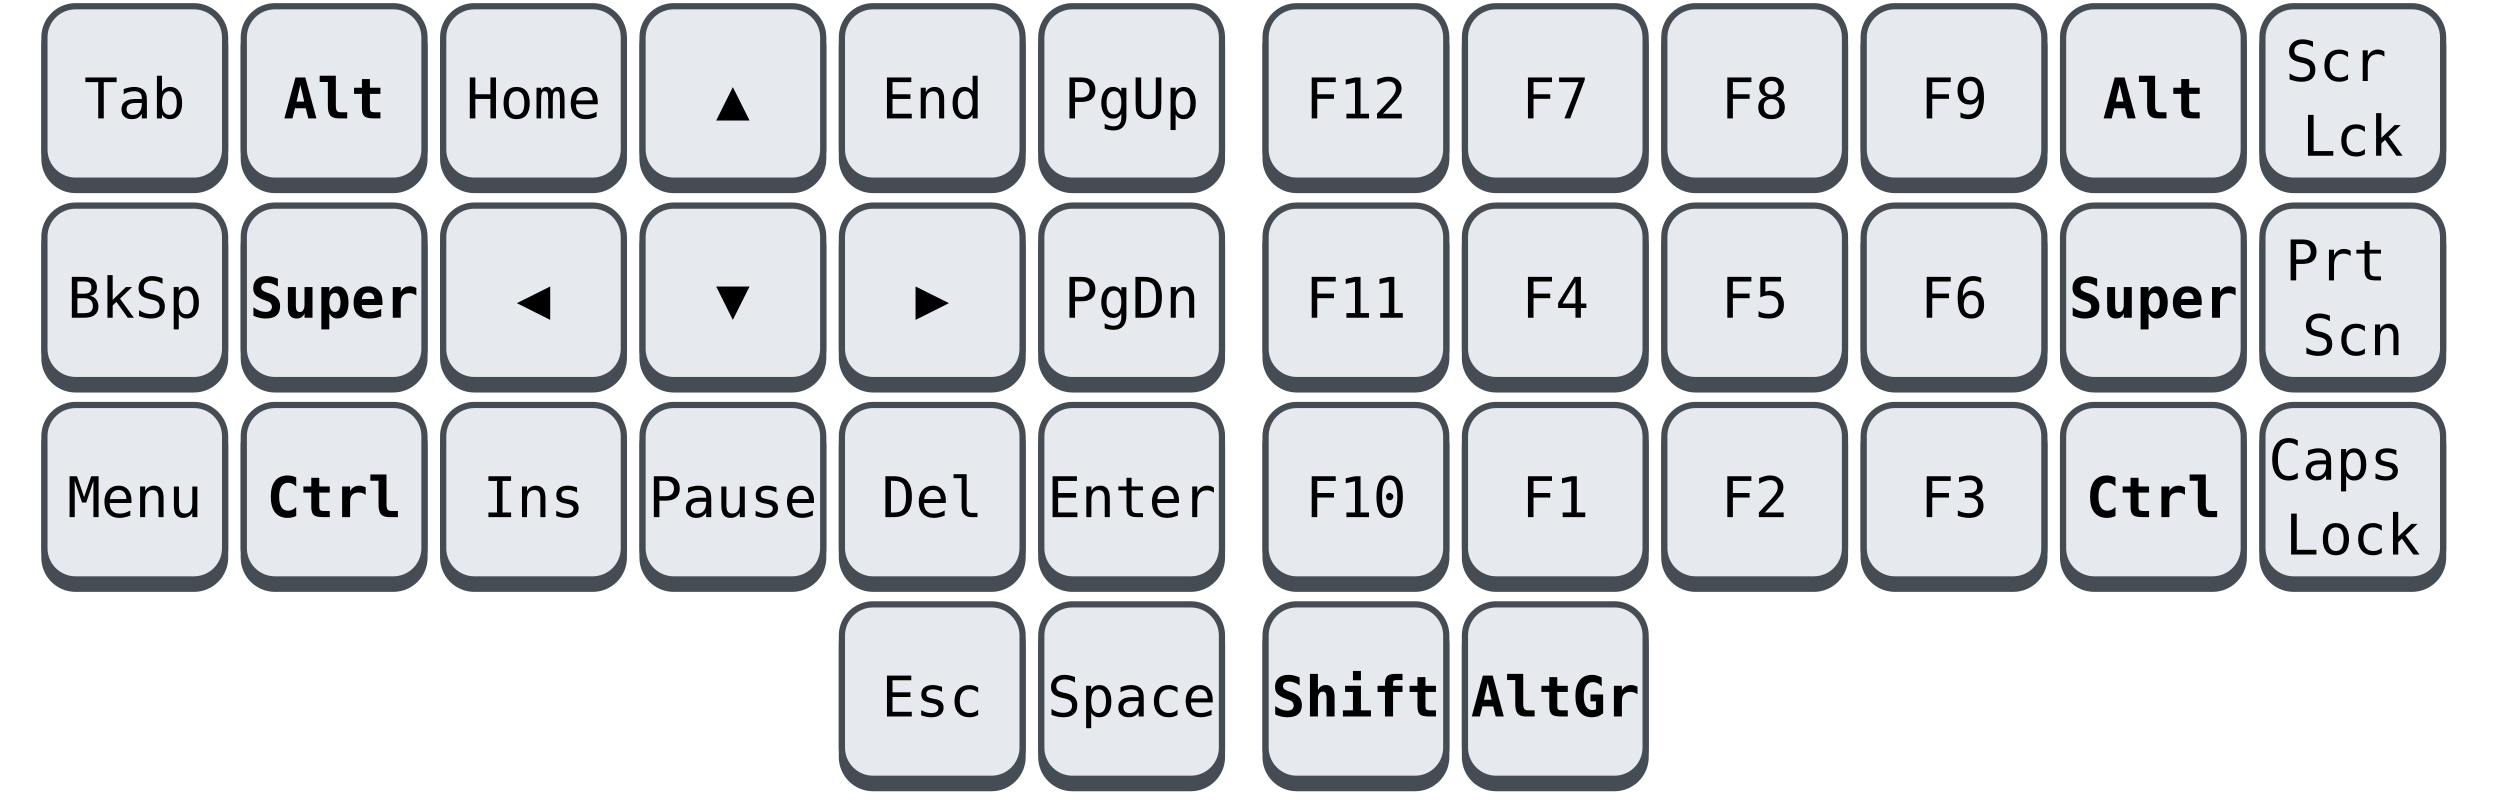
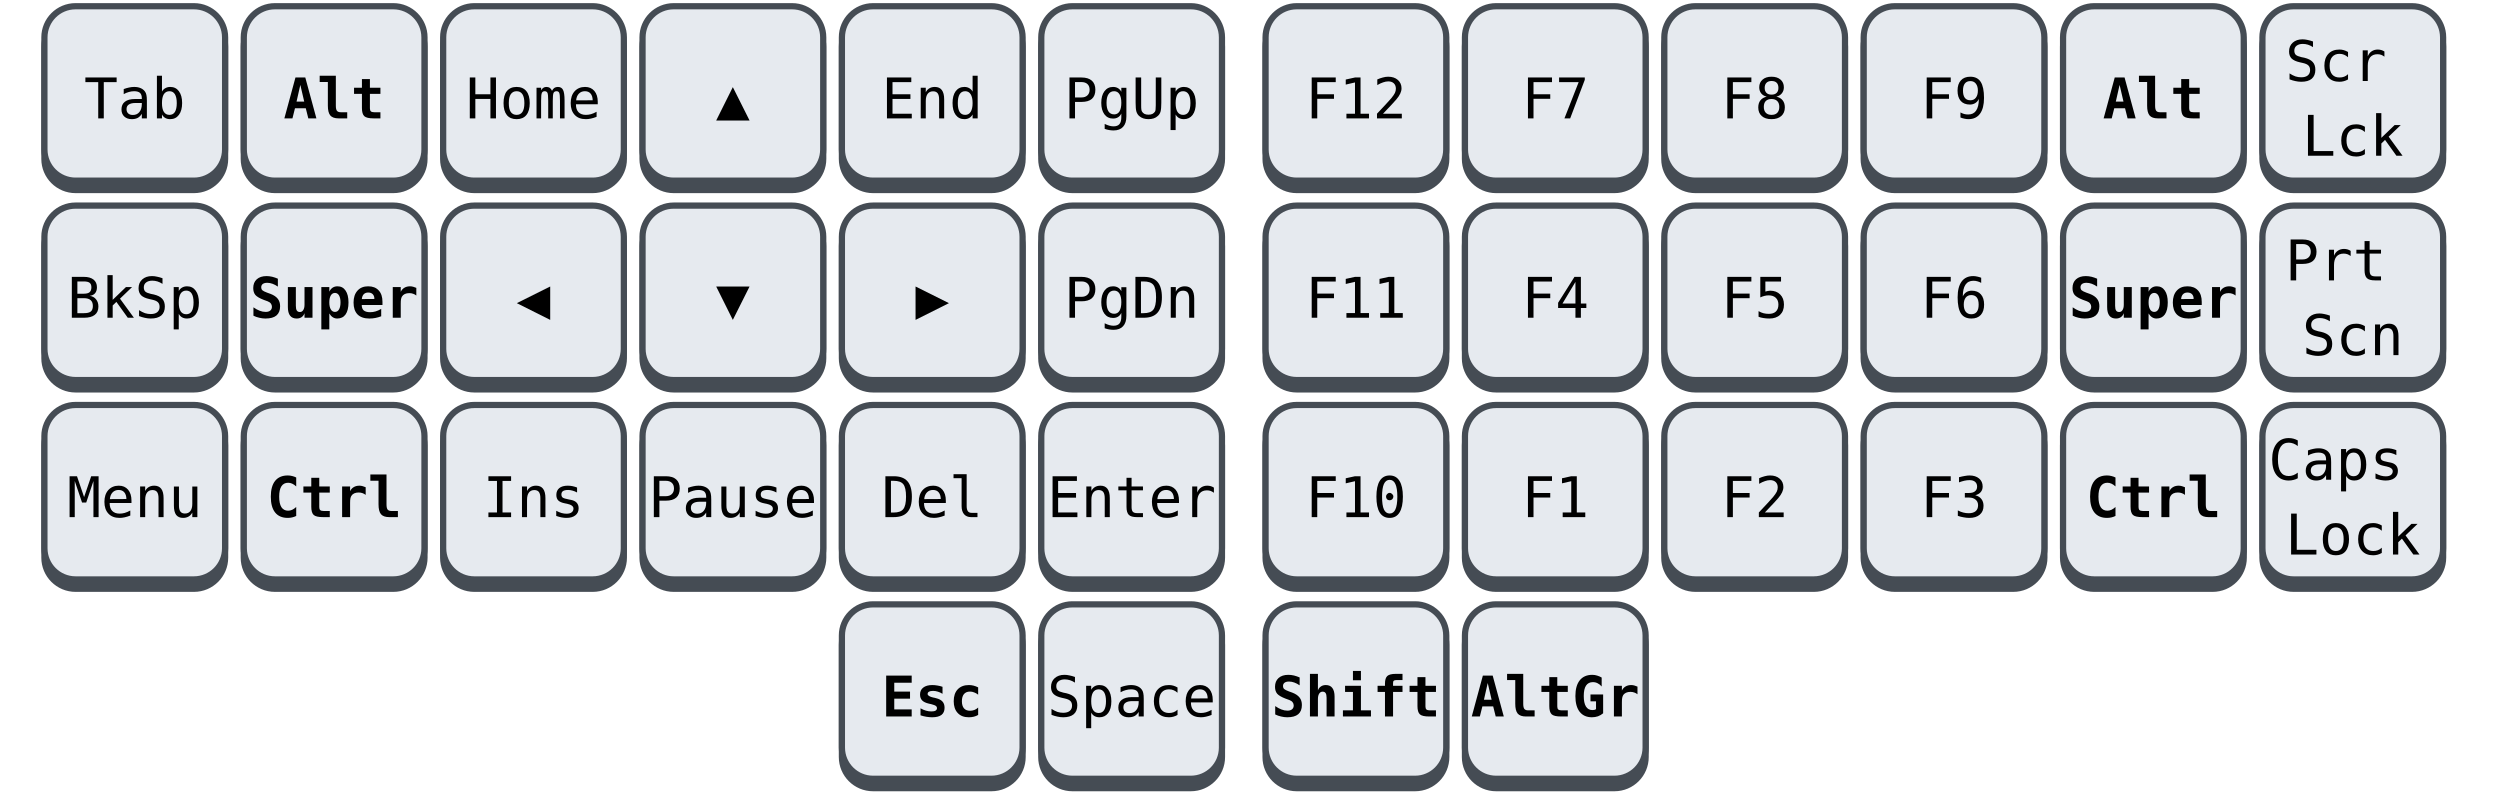
<svg xmlns="http://www.w3.org/2000/svg" width="784" height="254" version="1.1" viewBox="-1 -1 390 130">
  <defs>
    <style type="text/css">
text { font-size: 9px; text-anchor: middle; font-family: monospace; }
.mod { font-weight: bold; }
.c0 { transform: translate(15px, 0); }
.c1 { transform: translate(47px, 0); }
.c2 { transform: translate(79px, 0); }
.c3 { transform: translate(111px, 0); }
.c4 { transform: translate(143px, 0); }
.c5 { transform: translate(175px, 0); }
.r0 { transform: translate(0, 18px); }
.r1 { transform: translate(0, 50px); }
.r2 { transform: translate(0, 82px); }
.r3 { transform: translate(0, 114px); }
.tiny { font-size: 7px; }
.tiny text { font-size: 7px; }

.active rect {
  stroke: "#E6EAEF";
  fill: "#454C54";
}


</style>
    <g id="key">
      <rect width="29" height="28" ry="5" x="0.5" y="1.5" fill="#454C54" stroke="#454C54" stroke-width="1px" />
      <rect width="29" height="28" ry="5" x="0.5" fill="#E6EAEF" stroke="#454C54" stroke-width="1px" />
    </g>
    <g id="3x1">
      <use href="#key" x="0" y="0" />
      <use href="#key" x="32" y="0" />
      <use href="#key" x="64" y="0" />
    </g>
    <g id="6x1">
      <use href="#3x1" x="0" y="0" />
      <use href="#3x1" x="96" y="0" />
    </g>
    <g id="left">
      <use href="#6x1" x="0" y="0" />
      <use href="#6x1" x="0" y="32" />
      <use href="#6x1" x="0" y="64" />
      <use href="#key" x="128" y="96" />
      <use href="#key" x="160" y="96" />
    </g>
    <g id="right">
      <use href="#6x1" x="0" y="0" />
      <use href="#6x1" x="0" y="32" />
      <use href="#6x1" x="0" y="64" />
      <use href="#key" x="0" y="96" />
      <use href="#key" x="32" y="96" />
    </g>
  </defs>
  <g class="kb" id="left-keyboard">
    <use href="#left" />
    <g class="r0">
      <text class="c0">Tab</text>
      <text class="c1 mod">Alt</text>
      <text class="c2">Home</text>
      <text class="c3">▲</text>
      <text class="c4">End</text>
      <text class="c5">PgUp</text>
    </g>
    <g class="r1">
      <text class="c0">BkSp</text>
      <text class="c1 mod">Super</text>
      <text class="c2">◀</text>
      <text class="c3">▼</text>
      <text class="c4">▶</text>
      <text class="c5">PgDn</text>
    </g>
    <g class="r2">
      <text class="c0">Menu</text>
      <text class="c1 mod">Ctrl</text>
      <text class="c2">Ins</text>
      <text class="c3">Pause</text>
      <text class="c4">Del</text>
      <text class="c5">Enter</text>
    </g>
    <g class="r3">
-       <text class="c4">Esc</text>
+       <text class="c4 mod">Esc</text>
      <text class="c5">Space</text>
    </g>
  </g>
  <g class="kb" id="right-keyboard" transform="translate(196, 0)">
    <use href="#right" />
    <g class="r0">
      <text class="c0">F12</text>
      <text class="c1">F7</text>
      <text class="c2">F8</text>
      <text class="c3">F9</text>
      <text class="c4 mod">Alt</text>
      <text class="c5">
        <tspan x="0" y="-6">Scr</tspan>
        <tspan x="0" y="6">Lck</tspan>
      </text>
    </g>
    <g class="r1">
      <text class="c0">F11</text>
      <text class="c1">F4</text>
      <text class="c2">F5</text>
      <text class="c3">F6</text>
      <text class="c4 mod">Super</text>
      <text class="c5">
        <tspan x="0" y="-6">Prt</tspan>
        <tspan x="0" y="6">Scn</tspan>
      </text>
    </g>
    <g class="r2">
      <text class="c0">F10</text>
      <text class="c1">F1</text>
      <text class="c2">F2</text>
      <text class="c3">F3</text>
      <text class="c4 mod">Ctrl</text>
      <text class="c5">
        <tspan x="0" y="-6">Caps</tspan>
        <tspan x="0" y="6">Lock</tspan>
      </text>
    </g>
    <g class="r3">
      <text class="c0 mod">Shift</text>
      <text class="c1 mod">AltGr</text>
    </g>
  </g>
</svg>
